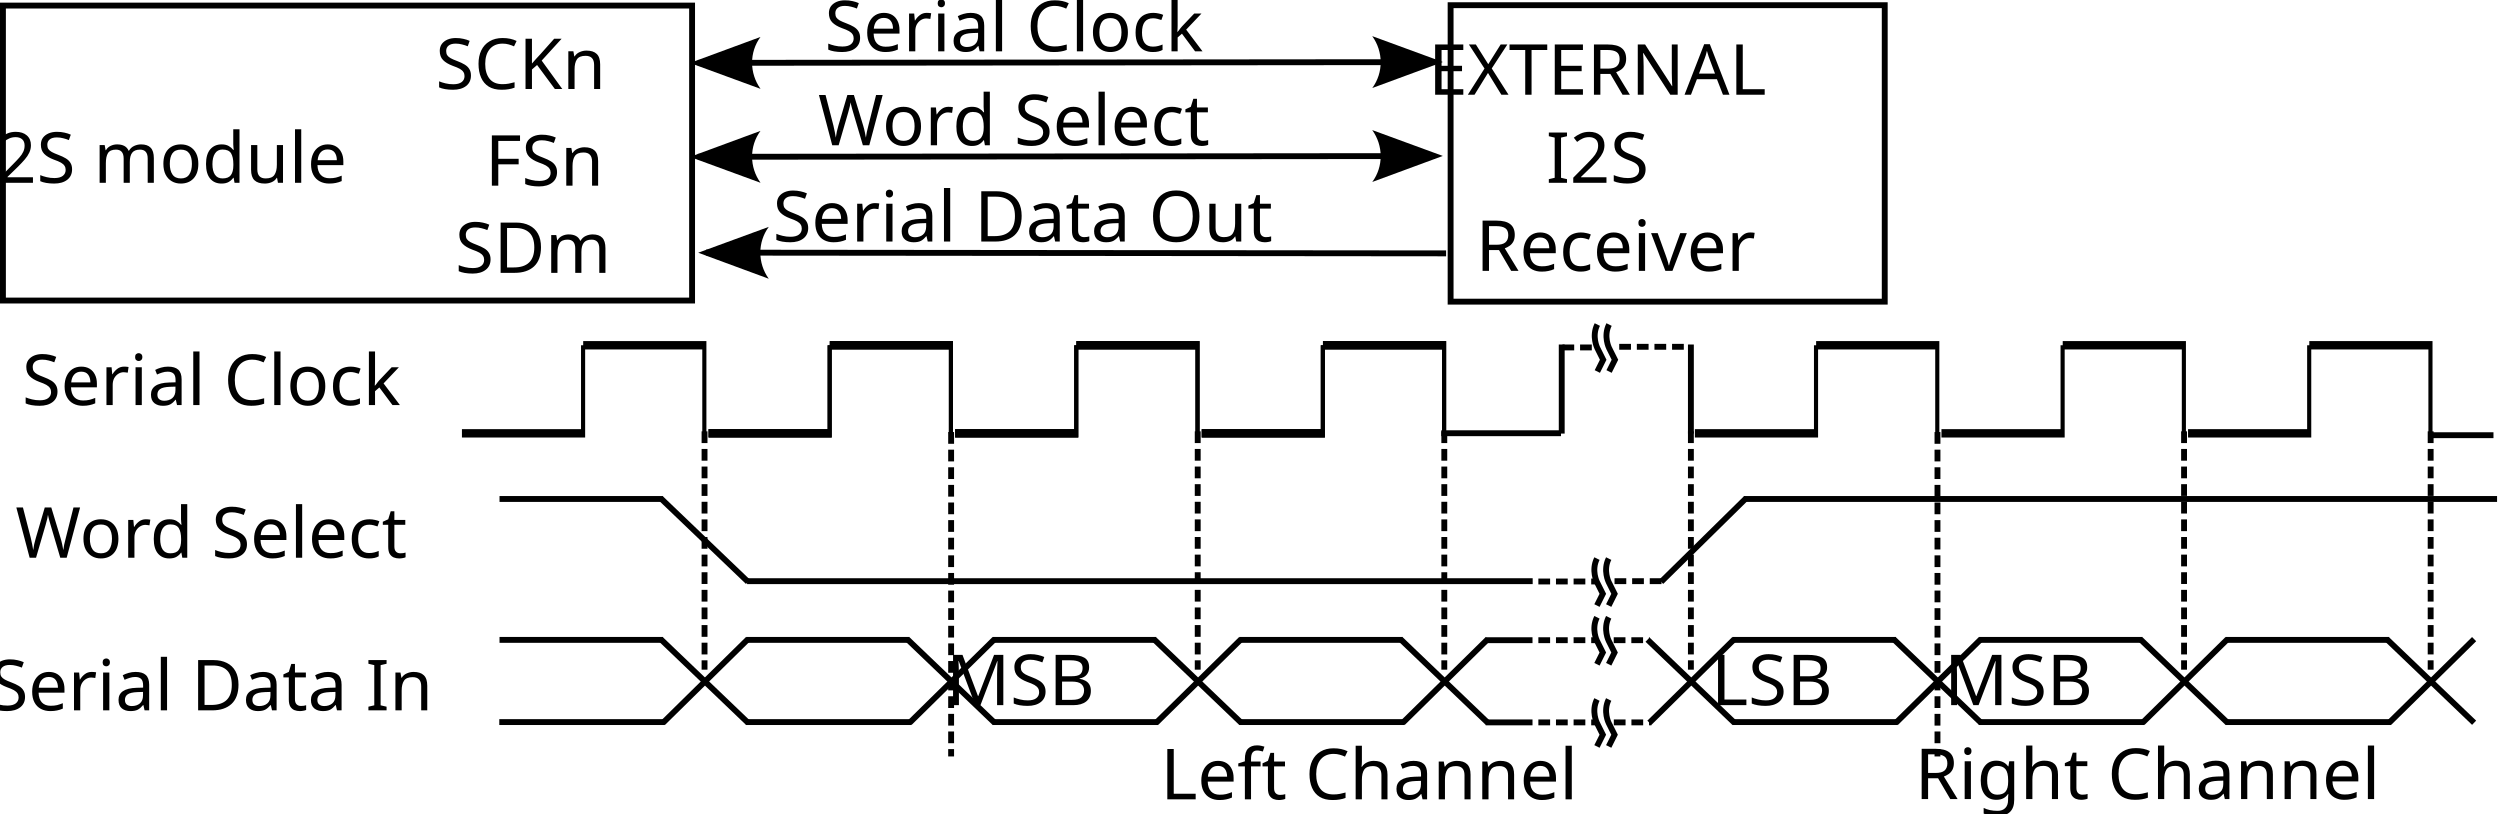
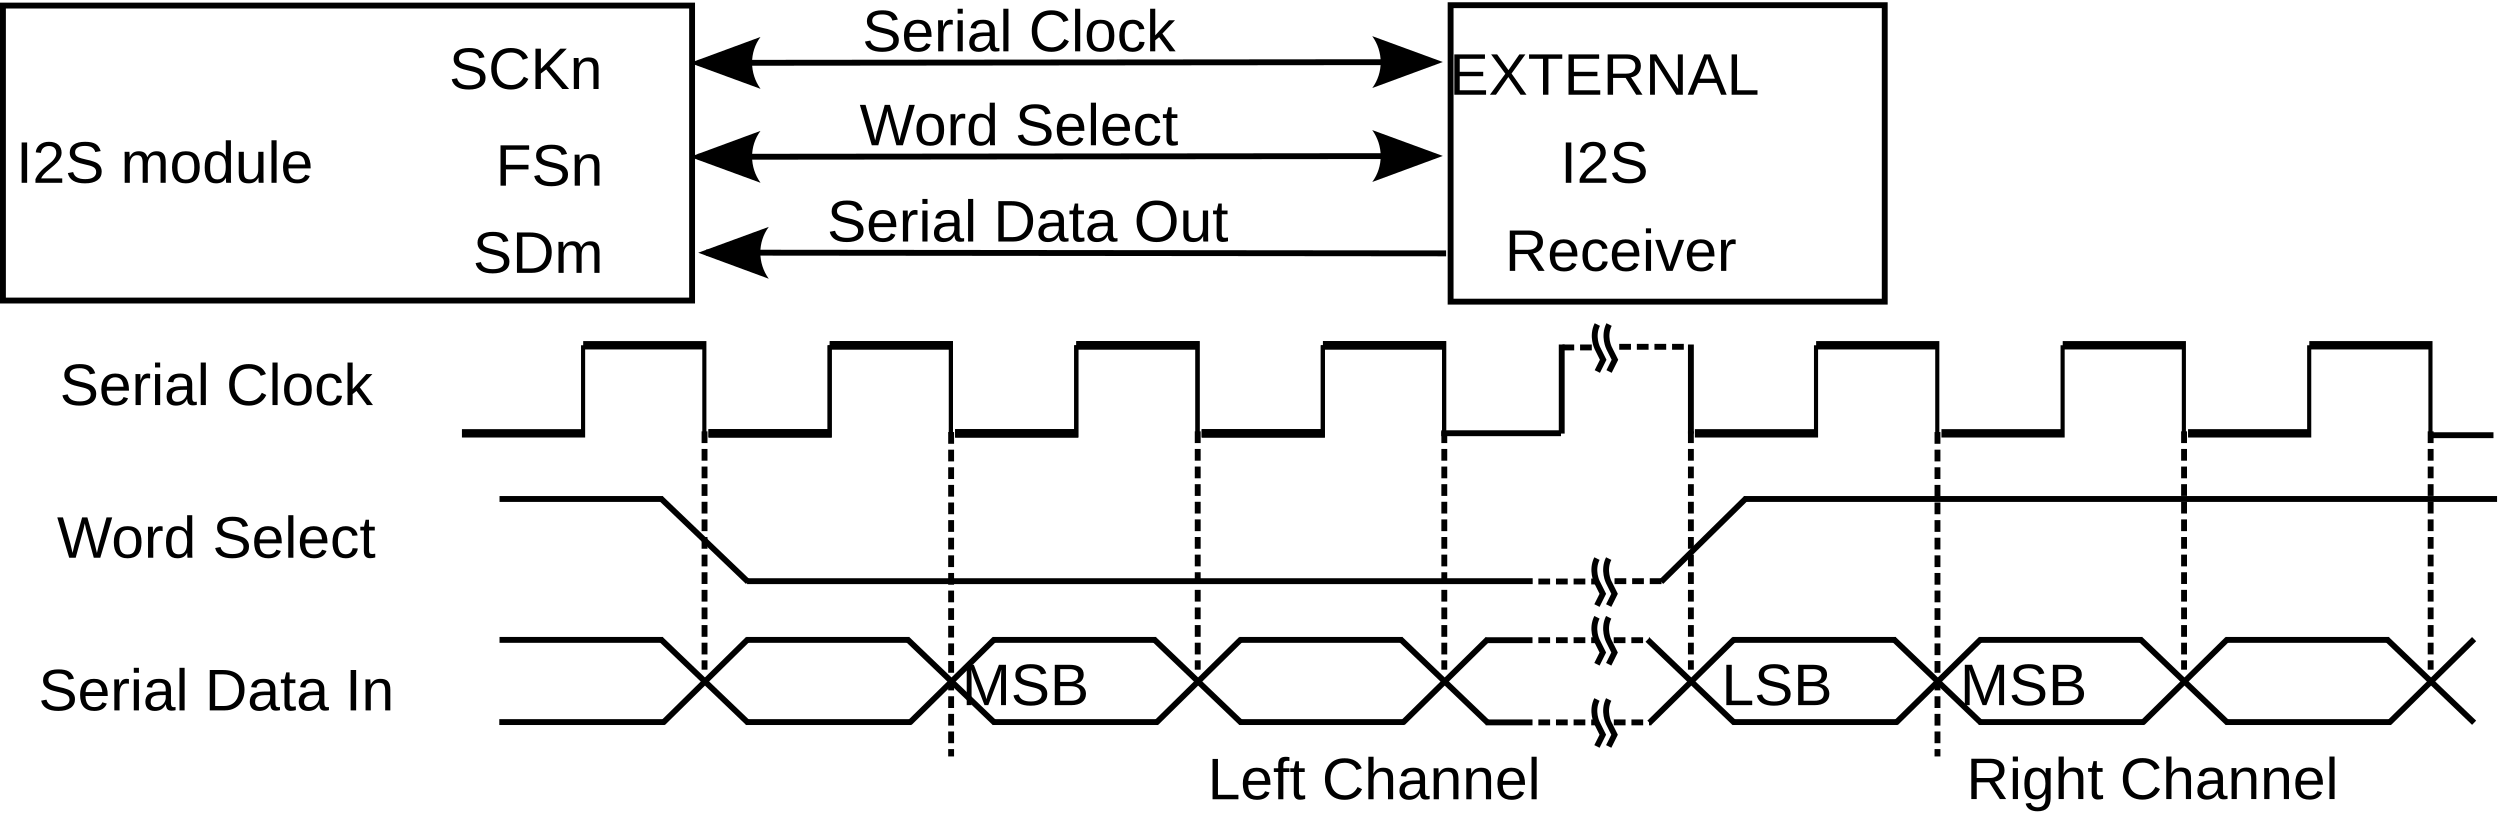
<svg xmlns="http://www.w3.org/2000/svg" width="425.812" height="138.63" id="svg2" version="1.1">
  <defs id="defs4">
    <marker orient="auto" refY="0" refX="0" id="Arrow2Lend" style="overflow:visible">
      <path id="path4144" style="fill-rule:evenodd;stroke-width:0.625;stroke-linejoin:round" d="M 8.719,4.034 -2.207,0.016 8.719,-4.002 c -1.745,2.372 -1.735,5.617 -6e-7,8.035 z" transform="matrix(-1.1,0,0,-1.1,-1.1,0)" />
    </marker>
    <marker orient="auto" refY="0" refX="0" id="Arrow2Lstart" style="overflow:visible">
      <path id="path3876" style="fill-rule:evenodd;stroke-width:0.625;stroke-linejoin:round" d="M 8.719,4.034 -2.207,0.016 8.719,-4.002 c -1.745,2.372 -1.735,5.617 -6e-7,8.035 z" transform="matrix(1.1,0,0,1.1,1.1,0)" />
    </marker>
    <marker orient="auto" refY="0" refX="0" id="Arrow2Lstart-2" style="overflow:visible">
      <path id="path3876-4" style="fill-rule:evenodd;stroke-width:0.625;stroke-linejoin:round" d="M 8.719,4.034 -2.207,0.016 8.719,-4.002 c -1.745,2.372 -1.735,5.617 -6e-7,8.035 z" transform="matrix(1.1,0,0,1.1,1.1,0)" />
    </marker>
  </defs>
  <g id="layer1" transform="translate(-41.78571,-584.8478)">
    <rect style="fill:none;stroke:#000000;stroke-width:1;stroke-linecap:butt;stroke-miterlimit:4;stroke-opacity:1;stroke-dasharray:none;stroke-dashoffset:0" id="rect2985" width="117.379" height="50.241" x="42.286" y="585.797" />
-     <text xml:space="preserve" style="font-size:12px;font-style:normal;font-weight:normal;text-align:center;line-height:125%;letter-spacing:0px;word-spacing:0px;text-anchor:middle;fill:#000000;fill-opacity:1;stroke:none;font-family:Sans" x="76.786" y="615.988" id="text3755">
+     <text xml:space="preserve" style="font-size:10px;font-style:normal;font-weight:normal;text-align:center;line-height:125%;letter-spacing:0px;word-spacing:0px;text-anchor:middle;fill:#000000;fill-opacity:1;stroke:none;font-family:Arial" x="76.786" y="615.988" id="text3755">
      <tspan id="tspan3757" x="76.786" y="615.988">I2S module</tspan>
    </text>
-     <text xml:space="preserve" style="font-size:12px;font-style:normal;font-weight:normal;text-align:center;line-height:125%;letter-spacing:0px;word-spacing:0px;text-anchor:middle;fill:#000000;fill-opacity:1;stroke:none;font-family:Sans" x="138.276" y="600.01" id="text3763">
+     <text xml:space="preserve" style="font-size:10px;font-style:normal;font-weight:normal;text-align:center;line-height:125%;letter-spacing:0px;word-spacing:0px;text-anchor:middle;fill:#000000;fill-opacity:1;stroke:none;font-family:Arial" x="138.276" y="600.01" id="text3763">
      <tspan id="tspan3765" x="138.276" y="600.01">SCKn</tspan>
    </text>
-     <text xml:space="preserve" style="font-size:12px;font-style:normal;font-weight:normal;text-align:center;line-height:125%;letter-spacing:0px;word-spacing:0px;text-anchor:middle;fill:#000000;fill-opacity:1;stroke:none;font-family:Sans" x="142.322" y="616.475" id="text3767">
+     <text xml:space="preserve" style="font-size:10px;font-style:normal;font-weight:normal;text-align:center;line-height:125%;letter-spacing:0px;word-spacing:0px;text-anchor:middle;fill:#000000;fill-opacity:1;stroke:none;font-family:Arial" x="142.322" y="616.475" id="text3767">
      <tspan id="tspan3769" x="142.322" y="616.475">FSn</tspan>
    </text>
-     <text xml:space="preserve" style="font-size:12px;font-style:normal;font-weight:normal;text-align:center;line-height:125%;letter-spacing:0px;word-spacing:0px;text-anchor:middle;fill:#000000;fill-opacity:1;stroke:none;font-family:Sans" x="140.393" y="631.322" id="text3771">
+     <text xml:space="preserve" style="font-size:10px;font-style:normal;font-weight:normal;text-align:center;line-height:125%;letter-spacing:0px;word-spacing:0px;text-anchor:middle;fill:#000000;fill-opacity:1;stroke:none;font-family:Arial" x="140.393" y="631.322" id="text3771">
      <tspan id="tspan3773" x="140.393" y="631.322">SDm</tspan>
    </text>
    <rect style="fill:none;stroke:#000000;stroke-width:1;stroke-linecap:butt;stroke-miterlimit:4;stroke-opacity:1;stroke-dasharray:none;stroke-dashoffset:0" id="rect2985-1" width="73.943" height="50.494" x="288.86" y="585.733" />
-     <text xml:space="preserve" style="font-size:12px;font-style:normal;font-weight:normal;text-align:center;line-height:125%;letter-spacing:0px;word-spacing:0px;text-anchor:middle;fill:#000000;fill-opacity:1;stroke:none;font-family:Sans" x="324.786" y="600.988" id="text3755-7">
+     <text xml:space="preserve" style="font-size:10px;font-style:normal;font-weight:normal;text-align:center;line-height:125%;letter-spacing:0px;word-spacing:0px;text-anchor:middle;fill:#000000;fill-opacity:1;stroke:none;font-family:Arial" x="324.786" y="600.988" id="text3755-7">
      <tspan id="tspan3757-4" x="324.786" y="600.988">EXTERNAL</tspan>
      <tspan x="324.786" y="615.988" id="tspan3814">I2S</tspan>
      <tspan x="324.786" y="630.988" id="tspan3816">Receiver</tspan>
    </text>
    <path style="fill:none;stroke:#000000;stroke-width:1px;stroke-linecap:butt;stroke-linejoin:miter;stroke-opacity:1;marker-start:url(#Arrow2Lstart)" d="m 162.034,627.877 126.058,0.126" id="path3852" />
    <path style="fill:none;stroke:#000000;stroke-width:1px;stroke-linecap:butt;stroke-linejoin:miter;stroke-opacity:1;marker-start:url(#Arrow2Lstart);marker-end:url(#Arrow2Lend)" d="m 286.206,595.428 -125.579,0.126" id="path3852-5" />
-     <text xml:space="preserve" style="font-size:12px;font-style:normal;font-weight:normal;text-align:center;line-height:125%;letter-spacing:0px;word-spacing:0px;text-anchor:middle;fill:#000000;fill-opacity:1;stroke:none;font-family:Sans" x="222.281" y="593.584" id="text4322">
+     <text xml:space="preserve" style="font-size:10px;font-style:normal;font-weight:normal;text-align:center;line-height:125%;letter-spacing:0px;word-spacing:0px;text-anchor:middle;fill:#000000;fill-opacity:1;stroke:none;font-family:Arial" x="222.281" y="593.584" id="text4322">
      <tspan id="tspan4324" x="222.281" y="593.584">Serial Clock</tspan>
    </text>
-     <text xml:space="preserve" style="font-size:12px;font-style:normal;font-weight:normal;text-align:center;line-height:125%;letter-spacing:0px;word-spacing:0px;text-anchor:middle;fill:#000000;fill-opacity:1;stroke:none;font-family:Sans" x="223.786" y="625.988" id="text4326">
+     <text xml:space="preserve" style="font-size:10px;font-style:normal;font-weight:normal;text-align:center;line-height:125%;letter-spacing:0px;word-spacing:0px;text-anchor:middle;fill:#000000;fill-opacity:1;stroke:none;font-family:Arial" x="223.786" y="625.988" id="text4326">
      <tspan id="tspan4328" x="223.786" y="625.988">Serial Data Out</tspan>
    </text>
-     <text xml:space="preserve" style="font-size:12px;font-style:normal;font-weight:normal;text-align:center;line-height:125%;letter-spacing:0px;word-spacing:0px;text-anchor:middle;fill:#000000;fill-opacity:1;stroke:none;font-family:Sans" x="85.579" y="653.841" id="text3019">
+     <text xml:space="preserve" style="font-size:10px;font-style:normal;font-weight:normal;text-align:center;line-height:125%;letter-spacing:0px;word-spacing:0px;text-anchor:middle;fill:#000000;fill-opacity:1;stroke:none;font-family:Arial" x="85.579" y="653.841" id="text3019">
      <tspan id="tspan3021" x="85.579" y="653.841">Serial Clock</tspan>
    </text>
-     <text id="text3023" y="705.841" x="85.579" style="font-size:12px;font-style:normal;font-weight:normal;text-align:center;line-height:125%;letter-spacing:0px;word-spacing:0px;text-anchor:middle;fill:#000000;fill-opacity:1;stroke:none;font-family:Sans" xml:space="preserve">
+     <text id="text3023" y="705.841" x="85.579" style="font-size:10px;font-style:normal;font-weight:normal;text-align:center;line-height:125%;letter-spacing:0px;word-spacing:0px;text-anchor:middle;fill:#000000;fill-opacity:1;stroke:none;font-family:Arial" xml:space="preserve">
      <tspan y="705.841" x="85.579" id="tspan3025">Serial Data In</tspan>
    </text>
-     <text xml:space="preserve" style="font-size:12px;font-style:normal;font-weight:normal;text-align:center;line-height:125%;letter-spacing:0px;word-spacing:0px;text-anchor:middle;fill:#000000;fill-opacity:1;stroke:none;font-family:Sans" x="223.393" y="704.952" id="text3107">
+     <text xml:space="preserve" style="font-size:10px;font-style:normal;font-weight:normal;text-align:center;line-height:125%;letter-spacing:0px;word-spacing:0px;text-anchor:middle;fill:#000000;fill-opacity:1;stroke:none;font-family:Arial" x="223.393" y="704.952" id="text3107">
      <tspan id="tspan3109" x="223.393" y="704.952">MSB</tspan>
    </text>
    <path style="fill:none;stroke:#000000;stroke-width:1px;stroke-linecap:butt;stroke-linejoin:miter;stroke-opacity:1" d="m 154.404,693.797 14.786,14.152" id="path3042" />
    <path id="path3044" d="M 169.19,693.707 154.719,707.948" style="fill:none;stroke:#000000;stroke-width:1px;stroke-linecap:butt;stroke-linejoin:miter;stroke-opacity:1" />
    <path id="path3048" d="m 126.867,693.836 27.865,0" style="fill:none;stroke:#000000;stroke-width:1px;stroke-linecap:butt;stroke-linejoin:miter;stroke-opacity:1" />
    <path style="fill:none;stroke:#000000;stroke-width:1px;stroke-linecap:butt;stroke-linejoin:miter;stroke-opacity:1" d="m 126.828,707.836 28.21,0" id="path3050" />
    <g id="g3183" transform="matrix(0.4917391,0,0,1,124.7002,-78)">
      <path style="fill:none;stroke:#000000;stroke-width:1.426px;stroke-linecap:butt;stroke-linejoin:miter;stroke-opacity:1" d="m 76.797,736.655 41.964,0 0,-15" id="path3185" />
      <path id="path3187" d="m 160.761,736.655 0,-15 -41.964,0" style="fill:none;stroke:#000000;stroke-width:1.426px;stroke-linecap:butt;stroke-linejoin:miter;stroke-opacity:1" />
    </g>
    <path id="path4567" d="m 286.206,611.428 -125.579,0.126" style="fill:none;stroke:#000000;stroke-width:1px;stroke-linecap:butt;stroke-linejoin:miter;stroke-opacity:1;marker-start:url(#Arrow2Lstart);marker-end:url(#Arrow2Lend)" />
-     <text id="text4569" y="609.584" x="222.281" style="font-size:12px;font-style:normal;font-weight:normal;text-align:center;line-height:125%;letter-spacing:0px;word-spacing:0px;text-anchor:middle;fill:#000000;fill-opacity:1;stroke:none;font-family:Sans" xml:space="preserve">
+     <text id="text4569" y="609.584" x="222.281" style="font-size:10px;font-style:normal;font-weight:normal;text-align:center;line-height:125%;letter-spacing:0px;word-spacing:0px;text-anchor:middle;fill:#000000;fill-opacity:1;stroke:none;font-family:Arial" xml:space="preserve">
      <tspan y="609.584" x="222.281" id="tspan4571">Word Select</tspan>
    </text>
    <g transform="translate(24,-48)" id="g3059">
      <g transform="translate(72.71429,-8.928572)" id="g3061">
        <path id="path3063" d="m 99.689,750.725 14.786,14.152" style="fill:none;stroke:#000000;stroke-width:1px;stroke-linecap:butt;stroke-linejoin:miter;stroke-opacity:1" />
        <path style="fill:none;stroke:#000000;stroke-width:1px;stroke-linecap:butt;stroke-linejoin:miter;stroke-opacity:1" d="m 114.476,750.636 -14.471,14.241" id="path3065" />
      </g>
      <g id="g3067" transform="translate(72.71429,-8.928572)">
        <path style="fill:none;stroke:#000000;stroke-width:1px;stroke-linecap:butt;stroke-linejoin:miter;stroke-opacity:1" d="m 72.153,750.765 27.865,0" id="path3069" />
        <path id="path3071" d="m 72.114,764.765 28.21,0" style="fill:none;stroke:#000000;stroke-width:1px;stroke-linecap:butt;stroke-linejoin:miter;stroke-opacity:1" />
      </g>
    </g>
-     <text id="text3120" y="704.952" x="351.393" style="font-size:12px;font-style:normal;font-weight:normal;text-align:center;line-height:125%;letter-spacing:0px;word-spacing:0px;text-anchor:middle;fill:#000000;fill-opacity:1;stroke:none;font-family:Sans" xml:space="preserve">
+     <text id="text3120" y="704.952" x="351.393" style="font-size:10px;font-style:normal;font-weight:normal;text-align:center;line-height:125%;letter-spacing:0px;word-spacing:0px;text-anchor:middle;fill:#000000;fill-opacity:1;stroke:none;font-family:Arial" xml:space="preserve">
      <tspan y="704.952" x="351.393" id="tspan3122">LSB</tspan>
    </text>
    <g transform="translate(108,-48)" id="g3138">
      <g transform="translate(72.71429,-8.928572)" id="g3140">
        <path id="path3142" d="m 99.689,750.725 14.786,14.152" style="fill:none;stroke:#000000;stroke-width:1px;stroke-linecap:butt;stroke-linejoin:miter;stroke-opacity:1" />
        <path style="fill:none;stroke:#000000;stroke-width:1px;stroke-linecap:butt;stroke-linejoin:miter;stroke-opacity:1" d="m 114.476,750.636 -14.471,14.241" id="path3144" />
      </g>
      <g id="g3146" transform="translate(72.71429,-8.928572)">
        <path style="fill:none;stroke:#000000;stroke-width:1px;stroke-linecap:butt;stroke-linejoin:miter;stroke-opacity:1" d="m 72.153,750.765 27.865,0" id="path3148" />
        <path id="path3150" d="m 72.114,764.765 28.21,0" style="fill:none;stroke:#000000;stroke-width:1px;stroke-linecap:butt;stroke-linejoin:miter;stroke-opacity:1" />
      </g>
    </g>
    <g id="g3168" transform="translate(222.7143,-56.92857)">
      <path style="fill:none;stroke:#000000;stroke-width:1px;stroke-linecap:butt;stroke-linejoin:miter;stroke-opacity:1" d="m 99.689,750.725 14.786,14.152" id="path3170" />
      <path id="path3172" d="m 114.476,750.636 -14.471,14.241" style="fill:none;stroke:#000000;stroke-width:1px;stroke-linecap:butt;stroke-linejoin:miter;stroke-opacity:1" />
    </g>
-     <text xml:space="preserve" style="font-size:12px;font-style:normal;font-weight:normal;text-align:center;line-height:125%;letter-spacing:0px;word-spacing:0px;text-anchor:middle;fill:#000000;fill-opacity:1;stroke:none;font-family:Sans" x="393.393" y="704.952" id="text3180">
+     <text xml:space="preserve" style="font-size:10px;font-style:normal;font-weight:normal;text-align:center;line-height:125%;letter-spacing:0px;word-spacing:0px;text-anchor:middle;fill:#000000;fill-opacity:1;stroke:none;font-family:Arial" x="393.393" y="704.952" id="text3180">
      <tspan id="tspan3182" x="393.393" y="704.952">MSB</tspan>
    </text>
    <g id="g3184" transform="translate(150,-48)">
      <g id="g3186" transform="translate(72.71429,-8.928572)">
        <path style="fill:none;stroke:#000000;stroke-width:1px;stroke-linecap:butt;stroke-linejoin:miter;stroke-opacity:1" d="m 141.689,750.725 14.786,14.152" id="path3188" />
        <path id="path3190" d="m 156.476,750.636 -14.471,14.241" style="fill:none;stroke:#000000;stroke-width:1px;stroke-linecap:butt;stroke-linejoin:miter;stroke-opacity:1" />
      </g>
      <g transform="translate(72.71429,-8.928572)" id="g3192">
        <path id="path3194" d="m 114.153,750.765 27.865,0" style="fill:none;stroke:#000000;stroke-width:1px;stroke-linecap:butt;stroke-linejoin:miter;stroke-opacity:1" />
        <path style="fill:none;stroke:#000000;stroke-width:1px;stroke-linecap:butt;stroke-linejoin:miter;stroke-opacity:1" d="m 114.114,764.765 28.21,0" id="path3196" />
      </g>
    </g>
    <g transform="translate(192,-48)" id="g3198">
      <g transform="translate(72.71429,-8.928572)" id="g3200">
        <path id="path3202" d="m 141.689,750.725 14.786,14.152" style="fill:none;stroke:#000000;stroke-width:1px;stroke-linecap:butt;stroke-linejoin:miter;stroke-opacity:1" />
        <path style="fill:none;stroke:#000000;stroke-width:1px;stroke-linecap:butt;stroke-linejoin:miter;stroke-opacity:1" d="m 156.476,750.636 -14.471,14.241" id="path3204" />
      </g>
      <g id="g3206" transform="translate(72.71429,-8.928572)">
        <path style="fill:none;stroke:#000000;stroke-width:1px;stroke-linecap:butt;stroke-linejoin:miter;stroke-opacity:1" d="m 114.153,750.765 27.865,0" id="path3208" />
        <path id="path3210" d="m 114.114,764.765 28.21,0" style="fill:none;stroke:#000000;stroke-width:1px;stroke-linecap:butt;stroke-linejoin:miter;stroke-opacity:1" />
      </g>
    </g>
-     <text id="text3212" y="679.841" x="85.579" style="font-size:12px;font-style:normal;font-weight:normal;text-align:center;line-height:125%;letter-spacing:0px;word-spacing:0px;text-anchor:middle;fill:#000000;fill-opacity:1;stroke:none;font-family:Sans" xml:space="preserve">
+     <text id="text3212" y="679.841" x="85.579" style="font-size:10px;font-style:normal;font-weight:normal;text-align:center;line-height:125%;letter-spacing:0px;word-spacing:0px;text-anchor:middle;fill:#000000;fill-opacity:1;stroke:none;font-family:Arial" xml:space="preserve">
      <tspan y="679.841" x="85.579" id="tspan3214">Word Select</tspan>
    </text>
    <path id="path3132" d="m 154.404,669.797 14.786,14.152" style="fill:none;stroke:#000000;stroke-width:1px;stroke-linecap:butt;stroke-linejoin:miter;stroke-opacity:1" />
    <path style="fill:none;stroke:#000000;stroke-width:1px;stroke-linecap:butt;stroke-linejoin:miter;stroke-opacity:1" d="m 126.867,669.836 27.865,0" id="path3135" />
    <path style="fill:none;stroke:#000000;stroke-width:1px;stroke-linecap:butt;stroke-linejoin:miter;stroke-opacity:1" d="M 339.19,669.707 324.719,683.948" id="path3137" />
    <path id="path3139" d="m 316.78,683.836 8.489,0" style="fill:none;stroke:#000000;stroke-width:1;stroke-linecap:butt;stroke-linejoin:miter;stroke-miterlimit:4;stroke-opacity:1;stroke-dasharray:2, 1;stroke-dashoffset:0" />
    <path id="path3153" d="m 169.03,683.836 133.809,0" style="fill:none;stroke:#000000;stroke-width:1px;stroke-linecap:butt;stroke-linejoin:miter;stroke-opacity:1" />
    <g id="g3219" transform="translate(66,-48)">
      <g id="g3221" transform="translate(72.71429,-8.928572)">
        <path style="fill:none;stroke:#000000;stroke-width:1px;stroke-linecap:butt;stroke-linejoin:miter;stroke-opacity:1" d="m 99.689,750.725 14.786,14.152" id="path3223" />
        <path id="path3225" d="m 114.476,750.636 -14.471,14.241" style="fill:none;stroke:#000000;stroke-width:1px;stroke-linecap:butt;stroke-linejoin:miter;stroke-opacity:1" />
      </g>
      <g transform="translate(72.71429,-8.928572)" id="g3227">
        <path id="path3229" d="m 72.153,750.765 27.865,0" style="fill:none;stroke:#000000;stroke-width:1px;stroke-linecap:butt;stroke-linejoin:miter;stroke-opacity:1" />
        <path style="fill:none;stroke:#000000;stroke-width:1px;stroke-linecap:butt;stroke-linejoin:miter;stroke-opacity:1" d="m 72.114,764.765 28.21,0" id="path3231" />
      </g>
    </g>
    <g transform="translate(234,-48)" id="g3159">
      <g transform="translate(72.71429,-8.928572)" id="g3161">
        <path id="path3163" d="m 141.689,750.725 14.786,14.152" style="fill:none;stroke:#000000;stroke-width:1px;stroke-linecap:butt;stroke-linejoin:miter;stroke-opacity:1" />
        <path style="fill:none;stroke:#000000;stroke-width:1px;stroke-linecap:butt;stroke-linejoin:miter;stroke-opacity:1" d="m 156.476,750.636 -14.471,14.241" id="path3165" />
      </g>
      <g id="g3167" transform="translate(72.71429,-8.928572)">
        <path style="fill:none;stroke:#000000;stroke-width:1px;stroke-linecap:butt;stroke-linejoin:miter;stroke-opacity:1" d="m 114.153,750.765 27.865,0" id="path3169" />
        <path id="path3171" d="m 114.114,764.765 28.21,0" style="fill:none;stroke:#000000;stroke-width:1px;stroke-linecap:butt;stroke-linejoin:miter;stroke-opacity:1" />
      </g>
    </g>
    <path id="path3143" d="m 338.812,669.836 128.286,0" style="fill:none;stroke:#000000;stroke-width:1px;stroke-linecap:butt;stroke-linejoin:miter;stroke-opacity:1" />
-     <text xml:space="preserve" style="font-size:12px;font-style:normal;font-weight:normal;text-align:center;line-height:125%;letter-spacing:0px;word-spacing:0px;text-anchor:middle;fill:#000000;fill-opacity:1;stroke:none;font-family:Sans" x="415.357" y="720.952" id="text3145">
+     <text xml:space="preserve" style="font-size:10px;font-style:normal;font-weight:normal;text-align:center;line-height:125%;letter-spacing:0px;word-spacing:0px;text-anchor:middle;fill:#000000;fill-opacity:1;stroke:none;font-family:Arial" x="415.357" y="720.952" id="text3145">
      <tspan id="tspan3147" x="415.357" y="720.952">Right Channel</tspan>
    </text>
    <path style="fill:none;stroke:#000000;stroke-width:1;stroke-linecap:butt;stroke-linejoin:miter;stroke-miterlimit:4;stroke-opacity:1;stroke-dasharray:2, 1;stroke-dashoffset:0" d="m 371.786,658.437 0,55.252" id="path3149" />
    <path id="path3937" d="m 413.786,658.314 0,40.597" style="fill:none;stroke:#000000;stroke-width:1;stroke-linecap:butt;stroke-linejoin:miter;stroke-miterlimit:4;stroke-opacity:1;stroke-dasharray:2, 1;stroke-dashoffset:0" />
    <path style="fill:none;stroke:#000000;stroke-width:1;stroke-linecap:butt;stroke-linejoin:miter;stroke-miterlimit:4;stroke-opacity:1;stroke-dasharray:2, 1;stroke-dashoffset:0" d="m 455.786,658.314 0,40.597" id="path3939" />
    <path id="path3941" d="m 329.786,658.314 0,40.597" style="fill:none;stroke:#000000;stroke-width:1;stroke-linecap:butt;stroke-linejoin:miter;stroke-miterlimit:4;stroke-opacity:1;stroke-dasharray:2, 1;stroke-dashoffset:0" />
    <path style="fill:none;stroke:#000000;stroke-width:1;stroke-linecap:butt;stroke-linejoin:miter;stroke-miterlimit:4;stroke-opacity:1;stroke-dasharray:2, 1;stroke-dashoffset:0" d="m 287.786,658.314 0,40.597" id="path3943" />
    <path id="path3945" d="m 245.786,658.314 0,40.597" style="fill:none;stroke:#000000;stroke-width:1;stroke-linecap:butt;stroke-linejoin:miter;stroke-miterlimit:4;stroke-opacity:1;stroke-dasharray:2, 1;stroke-dashoffset:0" />
    <path id="path3949" d="m 161.786,658.314 0,40.597" style="fill:none;stroke:#000000;stroke-width:1;stroke-linecap:butt;stroke-linejoin:miter;stroke-miterlimit:4;stroke-opacity:1;stroke-dasharray:2, 1;stroke-dashoffset:0" />
    <path id="path3139-1" d="m 455.948,658.973 10.538,0" style="fill:none;stroke:#000000;stroke-width:1px;stroke-linecap:butt;stroke-linejoin:miter;stroke-opacity:1" />
    <path id="path3166" d="m 203.786,658.437 0,55.252" style="fill:none;stroke:#000000;stroke-width:1;stroke-linecap:butt;stroke-linejoin:miter;stroke-miterlimit:4;stroke-opacity:1;stroke-dasharray:2, 1;stroke-dashoffset:0" />
    <path id="path3139-7-9" d="m 294.837,693.889 7.973,0" style="fill:none;stroke:#000000;stroke-width:1px;stroke-linecap:butt;stroke-linejoin:miter;stroke-opacity:1" />
    <path style="fill:none;stroke:#000000;stroke-width:1px;stroke-linecap:butt;stroke-linejoin:miter;stroke-opacity:1" d="m 294.837,707.889 7.973,0" id="path4047" />
    <path style="fill:none;stroke:#000000;stroke-width:1;stroke-linecap:butt;stroke-linejoin:miter;stroke-miterlimit:4;stroke-opacity:1;stroke-dasharray:2, 1;stroke-dashoffset:0" d="m 316.642,693.889 6.123,0" id="path4049" />
    <path id="path4051" d="m 316.658,707.889 6.406,0" style="fill:none;stroke:#000000;stroke-width:1;stroke-linecap:butt;stroke-linejoin:miter;stroke-miterlimit:4;stroke-opacity:1;stroke-dasharray:2, 1;stroke-dashoffset:0" />
-     <text xml:space="preserve" style="font-size:12px;font-style:normal;font-weight:normal;text-align:center;line-height:125%;letter-spacing:0px;word-spacing:0px;text-anchor:middle;fill:#000000;fill-opacity:1;stroke:none;font-family:Sans" x="282.786" y="720.988" id="text3145-1">
+     <text xml:space="preserve" style="font-size:10px;font-style:normal;font-weight:normal;text-align:center;line-height:125%;letter-spacing:0px;word-spacing:0px;text-anchor:middle;fill:#000000;fill-opacity:1;stroke:none;font-family:Arial" x="282.786" y="720.988" id="text3145-1">
      <tspan id="tspan3147-7" x="282.786" y="720.988">Left Channel</tspan>
    </text>
    <g transform="translate(3e-6,25)" id="g4079-1">
      <g id="g4057-7">
        <path style="fill:none;stroke:#000000;stroke-width:1px;stroke-linecap:butt;stroke-linejoin:miter;stroke-opacity:1" d="m 272,88.126 c -1,2 0,4 0,4 l 1,2 -1,2" id="path4053-4" transform="translate(41.78571,566.8622)" />
        <path id="path4055-0" d="m 315.786,654.988 c -1,2 0,4 0,4 l 1,2 -1,2" style="fill:none;stroke:#000000;stroke-width:1px;stroke-linecap:butt;stroke-linejoin:miter;stroke-opacity:1" />
      </g>
      <path style="fill:none;stroke:#000000;stroke-width:1;stroke-linecap:butt;stroke-linejoin:miter;stroke-miterlimit:4;stroke-opacity:1;stroke-dasharray:2, 1;stroke-dashoffset:0" d="m 303.808,658.889 10.046,0" id="path3139-7-48-9" />
    </g>
    <g transform="translate(3e-6,35)" id="g4079-1-1">
      <g id="g4057-7-7">
        <path style="fill:none;stroke:#000000;stroke-width:1px;stroke-linecap:butt;stroke-linejoin:miter;stroke-opacity:1" d="m 272,88.126 c -1,2 0,4 0,4 l 1,2 -1,2" id="path4053-4-4" transform="translate(41.78571,566.8622)" />
        <path id="path4055-0-0" d="m 315.786,654.988 c -1,2 0,4 0,4 l 1,2 -1,2" style="fill:none;stroke:#000000;stroke-width:1px;stroke-linecap:butt;stroke-linejoin:miter;stroke-opacity:1" />
      </g>
      <path style="fill:none;stroke:#000000;stroke-width:1;stroke-linecap:butt;stroke-linejoin:miter;stroke-miterlimit:4;stroke-opacity:1;stroke-dasharray:2, 1;stroke-dashoffset:0" d="m 303.808,658.889 10.046,0" id="path3139-7-48-9-9" />
    </g>
    <g id="g3128" transform="translate(3e-6,49)">
      <g id="g3130">
        <path transform="translate(41.78571,566.8622)" id="path3133" d="m 272,88.126 c -1,2 0,4 0,4 l 1,2 -1,2" style="fill:none;stroke:#000000;stroke-width:1px;stroke-linecap:butt;stroke-linejoin:miter;stroke-opacity:1" />
        <path style="fill:none;stroke:#000000;stroke-width:1px;stroke-linecap:butt;stroke-linejoin:miter;stroke-opacity:1" d="m 315.786,654.988 c -1,2 0,4 0,4 l 1,2 -1,2" id="path3136" />
      </g>
      <path id="path3141" d="m 303.808,658.889 10.046,0" style="fill:none;stroke:#000000;stroke-width:1;stroke-linecap:butt;stroke-linejoin:miter;stroke-miterlimit:4;stroke-opacity:1;stroke-dasharray:2, 1;stroke-dashoffset:0" />
    </g>
    <g id="g3134" transform="matrix(0.4917391,0,0,1,166.7002,-78)">
      <path style="fill:none;stroke:#000000;stroke-width:1.426px;stroke-linecap:butt;stroke-linejoin:miter;stroke-opacity:1" d="m 76.797,736.655 41.964,0 0,-15" id="path3138" />
      <path id="path3140" d="m 160.761,736.655 0,-15 -41.964,0" style="fill:none;stroke:#000000;stroke-width:1.426px;stroke-linecap:butt;stroke-linejoin:miter;stroke-opacity:1" />
    </g>
    <g id="g3153" transform="matrix(0.4917391,0,0,1,208.7002,-78)">
      <path style="fill:none;stroke:#000000;stroke-width:1.426px;stroke-linecap:butt;stroke-linejoin:miter;stroke-opacity:1" d="m 76.797,736.655 41.964,0 0,-15" id="path3155" />
      <path id="path3157" d="m 160.761,736.655 0,-15 -41.964,0" style="fill:none;stroke:#000000;stroke-width:1.426px;stroke-linecap:butt;stroke-linejoin:miter;stroke-opacity:1" />
    </g>
    <g id="g3562">
      <path style="fill:none;stroke:#000000;stroke-width:1px;stroke-linecap:butt;stroke-linejoin:miter;stroke-opacity:1" d="m 287.279,658.637 20.383,0" id="path3139-7" />
      <path style="fill:none;stroke:#000000;stroke-width:1;stroke-linecap:butt;stroke-linejoin:miter;stroke-miterlimit:4;stroke-opacity:1;stroke-dasharray:2, 1;stroke-dashoffset:0" d="m 317.58,643.916 12.01,0" id="path3139-7-4" />
      <g transform="translate(0.06313453,-14.86358)" id="g4057">
        <path style="fill:none;stroke:#000000;stroke-width:1px;stroke-linecap:butt;stroke-linejoin:miter;stroke-opacity:1" d="m 272,88.126 c -1,2 0,4 0,4 l 1,2 -1,2" id="path4053" transform="translate(41.78571,566.8622)" />
        <path id="path4055" d="m 315.786,654.988 c -1,2 0,4 0,4 l 1,2 -1,2" style="fill:none;stroke:#000000;stroke-width:1px;stroke-linecap:butt;stroke-linejoin:miter;stroke-opacity:1" />
      </g>
      <path style="fill:none;stroke:#000000;stroke-width:1;stroke-linecap:butt;stroke-linejoin:miter;stroke-miterlimit:4;stroke-opacity:1;stroke-dasharray:2, 1;stroke-dashoffset:0" d="m 307.91,644.026 6.199,0" id="path3139-7-48" />
      <g id="g3133" transform="matrix(0.4917391,0,0,1,82.70018,-78)">
        <path style="fill:none;stroke:#000000;stroke-width:1.426px;stroke-linecap:butt;stroke-linejoin:miter;stroke-opacity:1" d="m 76.797,736.655 41.964,0 0,-15" id="path3145" />
        <path id="path3147" d="m 160.761,736.655 0,-15 -41.964,0" style="fill:none;stroke:#000000;stroke-width:1.426px;stroke-linecap:butt;stroke-linejoin:miter;stroke-opacity:1" />
      </g>
      <g id="g3127" transform="matrix(0.4917391,0,0,1,166.7002,-78)">
        <path style="fill:none;stroke:#000000;stroke-width:1.426px;stroke-linecap:butt;stroke-linejoin:miter;stroke-opacity:1" d="m -8.614,736.655 41.964,0 0,-15" id="path3129" />
        <path id="path3131" d="m 75.35,736.655 0,-15 -41.964,0" style="fill:none;stroke:#000000;stroke-width:1.426px;stroke-linecap:butt;stroke-linejoin:miter;stroke-opacity:1" />
      </g>
      <g id="g3142" transform="matrix(0.4917391,0,0,1,208.7002,-78)">
        <path style="fill:none;stroke:#000000;stroke-width:1.426px;stroke-linecap:butt;stroke-linejoin:miter;stroke-opacity:1" d="m -8.614,736.655 41.964,0 0,-15" id="path3146" />
        <path id="path3151" d="m 75.35,736.655 0,-15 -41.964,0" style="fill:none;stroke:#000000;stroke-width:1.426px;stroke-linecap:butt;stroke-linejoin:miter;stroke-opacity:1" />
      </g>
      <g id="g3160" transform="matrix(0.4917391,0,0,1,292.7002,-78)">
        <path style="fill:none;stroke:#000000;stroke-width:1.426px;stroke-linecap:butt;stroke-linejoin:miter;stroke-opacity:1" d="m -94.025,736.655 41.964,0 0,-15" id="path3162" />
        <path id="path3164" d="m -10.061,736.655 0,-15 -41.964,0" style="fill:none;stroke:#000000;stroke-width:1.426px;stroke-linecap:butt;stroke-linejoin:miter;stroke-opacity:1" />
      </g>
      <g transform="matrix(0.4917391,0,0,1,292.7002,-74)" id="g3166">
        <path id="path3168" d="m 76.797,732.655 41.964,0 0,-15" style="fill:none;stroke:#000000;stroke-width:1.426px;stroke-linecap:butt;stroke-linejoin:miter;stroke-opacity:1" />
        <path style="fill:none;stroke:#000000;stroke-width:1.426px;stroke-linecap:butt;stroke-linejoin:miter;stroke-opacity:1" d="m 160.761,732.655 0,-15 -41.964,0" id="path3173" />
      </g>
      <g transform="matrix(0.4917391,0,0,1,334.7002,-78)" id="g3181">
        <path id="path3183" d="m 76.797,736.655 41.964,0 0,-15" style="fill:none;stroke:#000000;stroke-width:1.426px;stroke-linecap:butt;stroke-linejoin:miter;stroke-opacity:1" />
        <path style="fill:none;stroke:#000000;stroke-width:1.426px;stroke-linecap:butt;stroke-linejoin:miter;stroke-opacity:1" d="m 160.761,736.655 0,-15 -41.964,0" id="path3186" />
      </g>
      <g id="g3188" transform="matrix(0.4917391,0,0,1,376.7002,-78)">
        <path style="fill:none;stroke:#000000;stroke-width:1.426px;stroke-linecap:butt;stroke-linejoin:miter;stroke-opacity:1" d="m 76.797,736.655 41.964,0 0,-15" id="path3191" />
        <path id="path3193" d="m 160.761,736.655 0,-15 -41.964,0" style="fill:none;stroke:#000000;stroke-width:1.426px;stroke-linecap:butt;stroke-linejoin:miter;stroke-opacity:1" />
      </g>
      <path style="fill:none;stroke:#000000;stroke-width:1;stroke-linecap:butt;stroke-linejoin:miter;stroke-miterlimit:4;stroke-opacity:1;stroke-dasharray:none;stroke-dashoffset:0" d="m 329.786,643.527 0,15.172" id="path3941-1" />
      <path id="path3959" d="m 307.786,643.527 0,15.172" style="fill:none;stroke:#000000;stroke-width:1;stroke-linecap:butt;stroke-linejoin:miter;stroke-miterlimit:4;stroke-opacity:1;stroke-dasharray:none;stroke-dashoffset:0" />
    </g>
  </g>
</svg>
